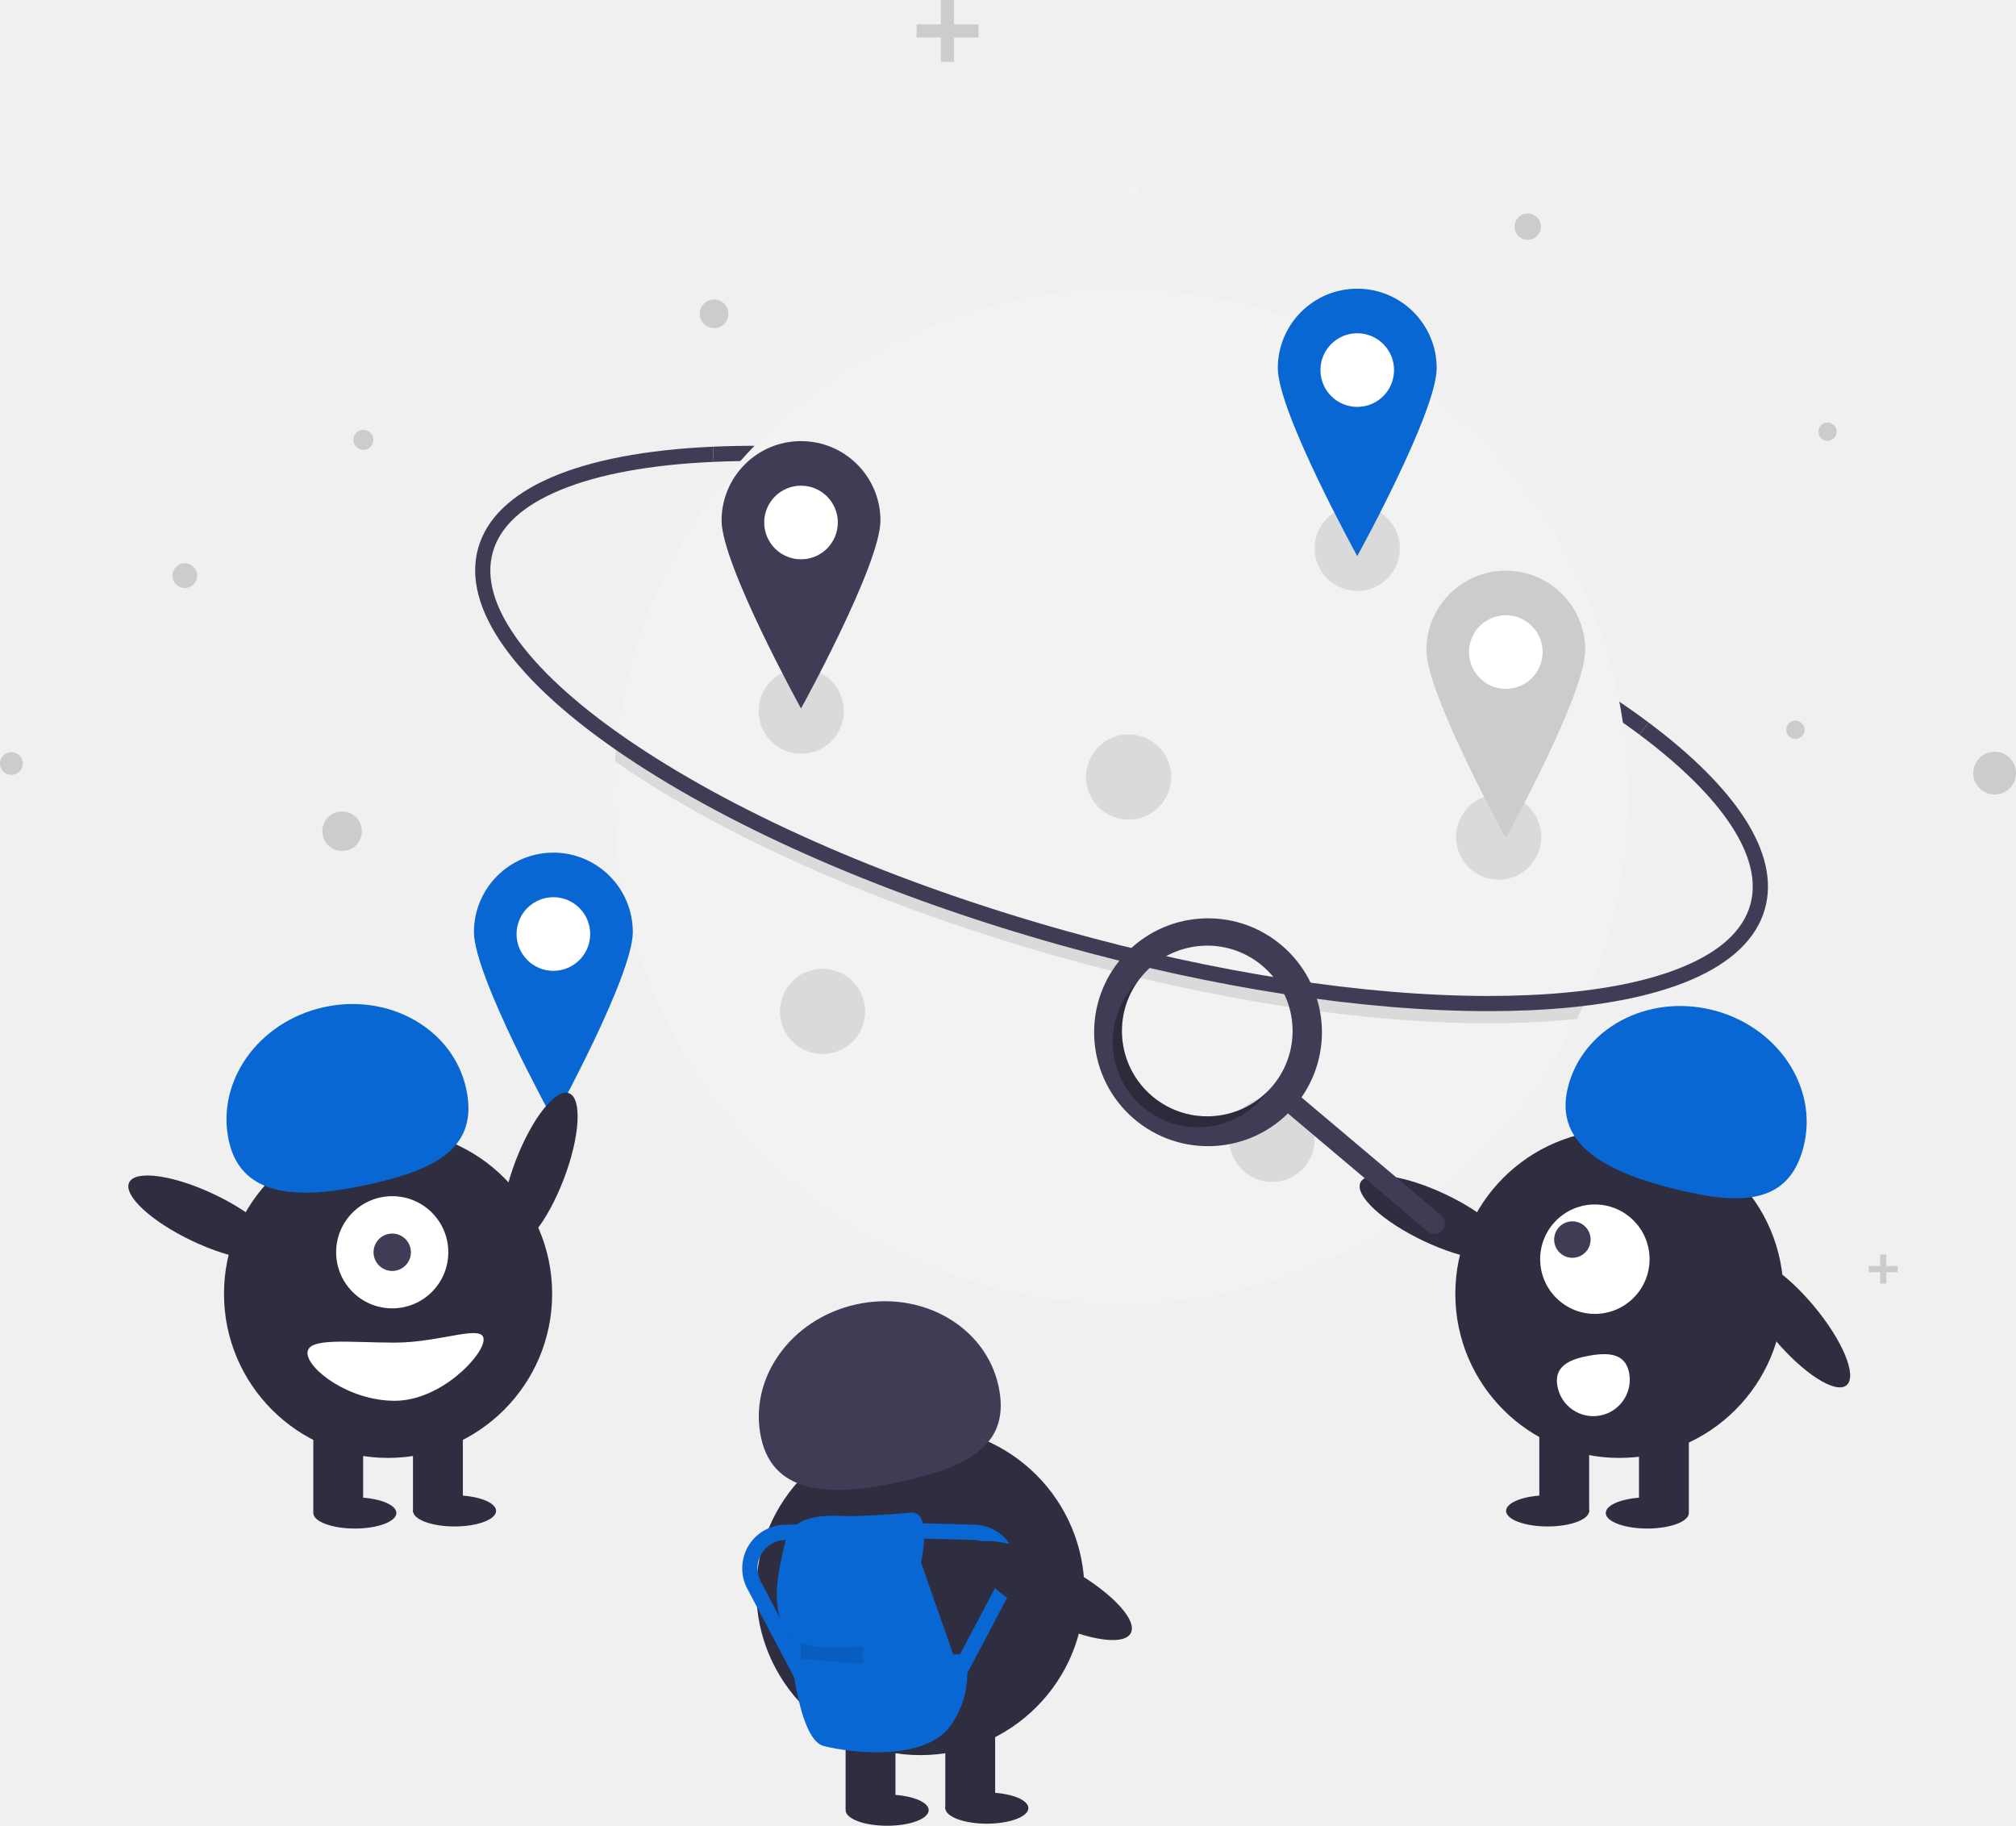
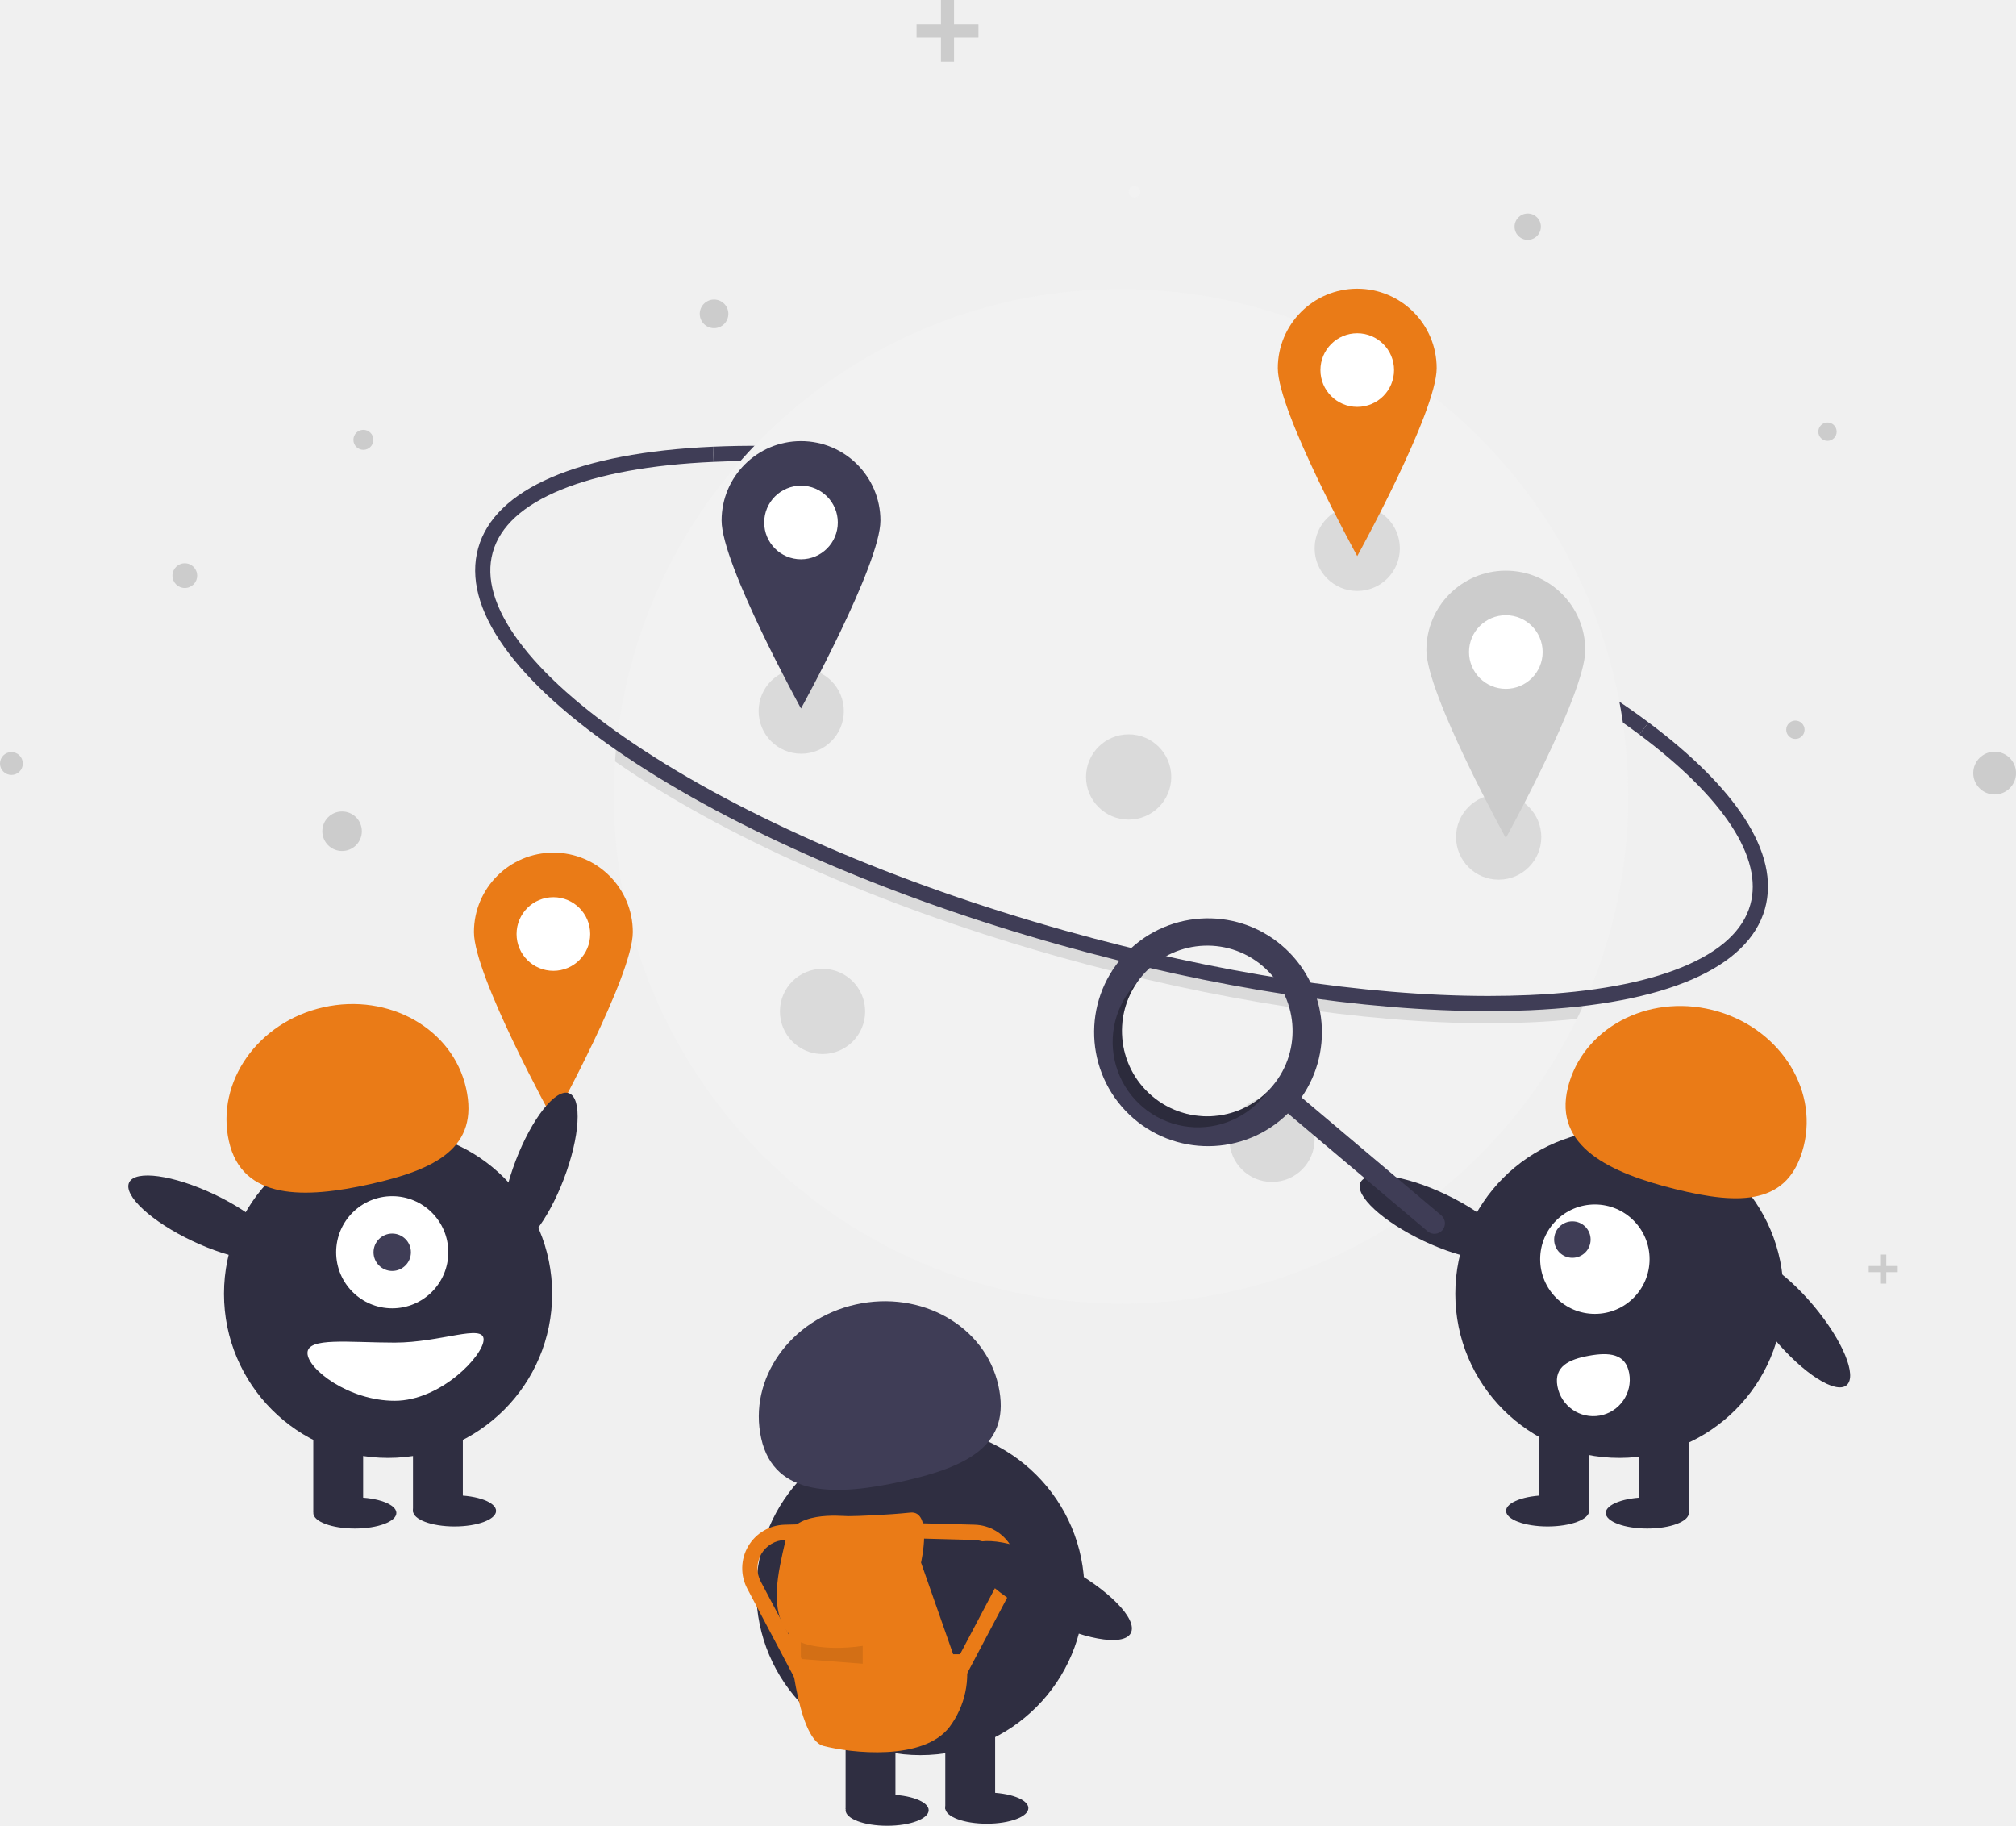
<svg xmlns="http://www.w3.org/2000/svg" id="f38f865d-e131-49ab-9ab3-db2059075423" data-name="Layer 1" width="529.16" height="479.144" viewBox="0 0 529.16 479.144">
  <path d="M765.724,403.199c-28.17-21.06-72.292-40.977-121.051-54.643-44.396-12.444-87.698-18.452-121.939-16.917l-.178-3.982c34.649-1.552,78.4,4.507,123.193,17.061,49.214,13.794,93.814,33.946,122.362,55.289Z" transform="translate(-335.4198 -210.428)" fill="#3f3d56" />
  <path d="M762.799,419.42a132.645,132.645,0,0,1-11.479,54.156q-.951,2.14-1.981,4.241A133.148,133.148,0,0,1,496.541,419.42q0-4.622.315-9.172.149-2.314.387-4.6A133.136,133.136,0,0,1,762.799,419.42Z" transform="translate(-335.4198 -210.428)" fill="#f2f2f2" />
  <path d="M751.32,473.576q-.951,2.14-1.981,4.241-5.835.634-12.285.921c-3.559.159-7.222.239-10.965.239-32.692,0-72.037-6.035-112.231-17.299-44.794-12.556-85.318-30.117-114.112-49.453q-1.471-.986-2.89-1.977.149-2.314.387-4.6,2.29,1.632,4.723,3.268c28.455,19.104,68.573,36.479,112.968,48.923,39.843,11.168,78.817,17.151,111.135,17.151q5.542,0,10.806-.235Q744.54,474.409,751.32,473.576Z" transform="translate(-335.4198 -210.428)" opacity="0.1" style="isolation:isolate" />
  <path d="M726.09,475.789c-32.691.001-72.039-6.035-112.231-17.3-44.793-12.555-85.319-30.117-114.114-49.452-29.395-19.739-43.179-39.188-38.813-54.766,4.366-15.578,26.251-25.03,61.623-26.615l.178,3.982c-16.518.74-29.98,3.195-40.011,7.297-10.007,4.092-16.047,9.613-17.952,16.412-1.905,6.798.385,14.654,6.807,23.351,6.438,8.718,16.663,17.812,30.39,27.03,28.452,19.105,68.572,36.48,112.968,48.924,39.844,11.168,78.815,17.152,111.135,17.153q5.539,0,10.804-.235c16.518-.74,29.98-3.195,40.012-7.297,10.007-4.092,16.047-9.613,17.952-16.411,3.421-12.207-6.918-28.068-29.114-44.661l2.387-3.192c11.422,8.539,19.877,16.956,25.13,25.016,5.632,8.642,7.46,16.687,5.435,23.913-4.366,15.578-26.251,25.029-61.623,26.615C733.493,475.71,729.832,475.789,726.09,475.789Z" transform="translate(-335.4198 -210.428)" fill="#3f3d56" />
  <circle cx="297.772" cy="50.327" r="1.526" fill="#f2f2f2" />
  <circle cx="95.385" cy="115.426" r="2.624" fill="#ccc" />
  <circle cx="89.792" cy="218.145" r="5.185" fill="#ccc" />
  <circle cx="400.999" cy="59.481" r="3.455" fill="#ccc" />
  <circle cx="523.55" cy="202.89" r="5.61" fill="#ccc" />
  <circle cx="479.682" cy="113.287" r="2.407" fill="#ccc" />
  <circle cx="187.425" cy="82.364" r="3.755" fill="#ccc" />
  <circle cx="471.257" cy="191.514" r="2.407" fill="#ccc" />
  <circle cx="2.996" cy="200.371" r="2.996" fill="#ccc" />
  <circle cx="48.508" cy="151.068" r="3.244" fill="#ccc" />
  <polygon points="256.822 6.402 250.42 6.402 250.42 0 246.985 0 246.985 6.402 240.58 6.402 240.58 9.84 246.985 9.84 246.985 16.242 250.42 16.242 250.42 9.84 256.822 9.84 256.822 6.402" fill="#ccc" />
  <polygon points="405.335 352.829 401.314 352.829 401.314 348.81 399.158 348.81 399.158 352.829 395.138 352.829 395.138 354.986 399.158 354.986 399.158 359.006 401.314 359.006 401.314 354.986 405.335 354.986 405.335 352.829" fill="#ccc" />
  <polygon points="498.123 332.252 495.118 332.252 495.118 329.247 493.504 329.247 493.504 332.252 490.499 332.252 490.499 333.866 493.504 333.866 493.504 336.871 495.118 336.871 495.118 333.866 498.123 333.866 498.123 332.252" fill="#ccc" />
  <circle cx="210.308" cy="186.618" r="11.187" opacity="0.1" style="isolation:isolate" />
  <circle cx="333.876" cy="298.998" r="11.187" opacity="0.1" style="isolation:isolate" />
  <circle cx="296.247" cy="203.907" r="11.187" opacity="0.1" style="isolation:isolate" />
  <circle cx="215.902" cy="265.437" r="11.187" opacity="0.1" style="isolation:isolate" />
  <circle cx="356.251" cy="143.903" r="11.187" opacity="0.1" style="isolation:isolate" />
  <circle cx="393.372" cy="219.671" r="11.187" opacity="0.1" style="isolation:isolate" />
  <circle cx="356.251" cy="97.12" r="14.747" fill="#fff" />
-   <path d="M691.67,286.191a20.849,20.849,0,0,0-20.849,20.849c0,11.515,20.849,49.325,20.849,49.325s20.849-37.811,20.849-49.325A20.849,20.849,0,0,0,691.67,286.191Zm0,31.019a9.662,9.662,0,1,1,9.662-9.662,9.662,9.662,0,0,1-9.662,9.662h0Z" transform="translate(-335.4198 -210.428)" fill="#0967d3" />
+   <path d="M691.67,286.191a20.849,20.849,0,0,0-20.849,20.849c0,11.515,20.849,49.325,20.849,49.325s20.849-37.811,20.849-49.325A20.849,20.849,0,0,0,691.67,286.191Zm0,31.019a9.662,9.662,0,1,1,9.662-9.662,9.662,9.662,0,0,1-9.662,9.662h0Z" transform="translate(-335.4198 -210.428)" fill="#ea7b17" />
  <circle cx="210.251" cy="137.12" r="14.747" fill="#fff" />
  <path d="M545.67,326.191a20.849,20.849,0,0,0-20.849,20.849c0,11.515,20.849,49.325,20.849,49.325s20.849-37.811,20.849-49.325A20.849,20.849,0,0,0,545.67,326.191Zm0,31.019a9.662,9.662,0,1,1,9.662-9.662,9.662,9.662,0,0,1-9.662,9.662h0Z" transform="translate(-335.4198 -210.428)" fill="#3f3d56" />
  <circle cx="395.251" cy="171.12" r="14.747" fill="#fff" />
  <path d="M730.67,360.191a20.849,20.849,0,0,0-20.849,20.849c0,11.515,20.849,49.325,20.849,49.325s20.849-37.811,20.849-49.325A20.849,20.849,0,0,0,730.67,360.191Zm0,31.019a9.662,9.662,0,1,1,9.662-9.662,9.662,9.662,0,0,1-9.662,9.662h0Z" transform="translate(-335.4198 -210.428)" fill="#ccc" style="isolation:isolate" />
  <circle cx="145.251" cy="245.12" r="14.747" fill="#fff" />
-   <path d="M480.67,434.191a20.849,20.849,0,0,0-20.849,20.849c0,11.515,20.849,49.325,20.849,49.325s20.849-37.811,20.849-49.325A20.849,20.849,0,0,0,480.67,434.191Zm0,31.019a9.662,9.662,0,1,1,9.662-9.662,9.662,9.662,0,0,1-9.662,9.662h0Z" transform="translate(-335.4198 -210.428)" fill="#0967d3" />
+   <path d="M480.67,434.191a20.849,20.849,0,0,0-20.849,20.849c0,11.515,20.849,49.325,20.849,49.325s20.849-37.811,20.849-49.325A20.849,20.849,0,0,0,480.67,434.191Zm0,31.019a9.662,9.662,0,1,1,9.662-9.662,9.662,9.662,0,0,1-9.662,9.662h0Z" transform="translate(-335.4198 -210.428)" fill="#ea7b17" />
  <ellipse cx="806.286" cy="557.447" rx="6.76" ry="21.534" transform="translate(-505.2026 437.2108) rotate(-39.93837)" fill="#2f2e41" />
  <circle cx="425.059" cy="339.542" r="43.067" fill="#2f2e41" />
  <rect x="430.204" y="373.341" width="13.084" height="23.442" fill="#2f2e41" />
  <rect x="404.037" y="373.341" width="13.084" height="23.442" fill="#2f2e41" />
  <ellipse cx="432.385" cy="397.055" rx="10.903" ry="4.089" fill="#2f2e41" />
  <ellipse cx="406.217" cy="396.51" rx="10.903" ry="4.089" fill="#2f2e41" />
-   <path d="M746.956,495.833c3.846-15.487,20.821-24.601,37.915-20.356s27.834,20.24,23.989,35.727-16.604,15.537-33.698,11.292S743.111,511.32,746.956,495.833Z" transform="translate(-335.4198 -210.428)" fill="#0967d3" />
+   <path d="M746.956,495.833c3.846-15.487,20.821-24.601,37.915-20.356s27.834,20.24,23.989,35.727-16.604,15.537-33.698,11.292S743.111,511.32,746.956,495.833Z" transform="translate(-335.4198 -210.428)" fill="#ea7b17" />
  <ellipse cx="711.971" cy="529.986" rx="6.76" ry="21.534" transform="translate(-407.4064 735.729) rotate(-64.62574)" fill="#2f2e41" />
  <circle cx="418.621" cy="330.454" r="14.359" fill="#fff" />
  <circle cx="412.719" cy="325.307" r="4.786" fill="#3f3d56" />
  <path d="M763.048,570.797a9.572,9.572,0,1,1-18.835,3.429h0l-.003-.018c-.942-5.202,3.08-7.043,8.283-7.985S762.106,565.595,763.048,570.797Z" transform="translate(-335.4198 -210.428)" fill="#fff" />
  <path d="M671.784,458.477a29.898,29.898,0,1,0,1.695,44.155l36.674,30.945a2.755,2.755,0,0,0,3.558-4.208l-.004-.003-36.674-30.945A29.9,29.9,0,0,0,671.784,458.477Zm-2.364,36.964a22.4,22.4,0,1,1-2.674-31.565l0,0A22.4,22.4,0,0,1,669.419,495.44Z" transform="translate(-335.4198 -210.428)" fill="#3f3d56" />
  <path d="M637.854,498.114a22.401,22.401,0,0,1-3.801-30.113q-.642.647-1.242,1.355a22.4,22.4,0,1,0,34.239,28.891q.598-.709,1.127-1.452A22.401,22.401,0,0,1,637.854,498.114Z" transform="translate(-335.4198 -210.428)" opacity="0.3" style="isolation:isolate" />
  <ellipse cx="477.089" cy="517.447" rx="21.534" ry="6.76" transform="translate(-512.0095 567.9214) rotate(-69.08217)" fill="#2f2e41" />
  <circle cx="101.862" cy="339.541" r="43.067" fill="#2f2e41" />
  <rect x="82.236" y="373.341" width="13.084" height="23.442" fill="#2f2e41" />
  <rect x="108.404" y="373.341" width="13.084" height="23.442" fill="#2f2e41" />
  <ellipse cx="93.139" cy="397.055" rx="10.903" ry="4.089" fill="#2f2e41" />
  <ellipse cx="119.307" cy="396.51" rx="10.903" ry="4.089" fill="#2f2e41" />
  <circle cx="102.952" cy="328.638" r="14.719" fill="#fff" />
  <circle cx="102.952" cy="328.638" r="4.906" fill="#3f3d56" />
-   <path d="M395.505,509.918c-3.477-15.574,7.639-31.31,24.829-35.149s33.944,5.675,37.422,21.249-7.915,21.318-25.105,25.156S398.982,525.492,395.505,509.918Z" transform="translate(-335.4198 -210.428)" fill="#0967d3" />
+   <path d="M395.505,509.918c-3.477-15.574,7.639-31.31,24.829-35.149s33.944,5.675,37.422,21.249-7.915,21.318-25.105,25.156S398.982,525.492,395.505,509.918Z" transform="translate(-335.4198 -210.428)" fill="#ea7b17" />
  <ellipse cx="388.774" cy="529.986" rx="6.76" ry="21.534" transform="translate(-592.1042 443.7113) rotate(-64.62574)" fill="#2f2e41" />
  <path d="M416.127,565.506c0,4.215,10.853,12.539,22.897,12.539s23.335-11.867,23.335-16.082-11.292.818-23.335.818S416.127,561.291,416.127,565.506Z" transform="translate(-335.4198 -210.428)" fill="#fff" />
  <circle cx="241.581" cy="417.541" r="43.067" fill="#2f2e41" />
  <rect x="221.956" y="451.341" width="13.084" height="23.442" fill="#2f2e41" />
  <rect x="248.123" y="451.341" width="13.084" height="23.442" fill="#2f2e41" />
  <ellipse cx="232.859" cy="475.055" rx="10.903" ry="4.089" fill="#2f2e41" />
  <ellipse cx="259.026" cy="474.51" rx="10.903" ry="4.089" fill="#2f2e41" />
  <path d="M535.224,587.918c-3.477-15.574,7.639-31.31,24.829-35.149s33.944,5.675,37.422,21.249-7.915,21.318-25.105,25.156S538.702,603.492,535.224,587.918Z" transform="translate(-335.4198 -210.428)" fill="#3f3d56" />
-   <path d="M577.174,620.507s3.124-13.746-2.812-13.121-14.059.937-16.245.937-14.683-1.562-16.558,6.561-4.374,18.12.937,24.368c0,0,1.874,27.492,9.06,29.367s26.243,4.061,33.116-4.999a23.3,23.3,0,0,0,4.061-19.057H585.609Z" transform="translate(-335.4198 -210.428)" fill="#0967d3" />
+   <path d="M577.174,620.507s3.124-13.746-2.812-13.121-14.059.937-16.245.937-14.683-1.562-16.558,6.561-4.374,18.12.937,24.368c0,0,1.874,27.492,9.06,29.367s26.243,4.061,33.116-4.999a23.3,23.3,0,0,0,4.061-19.057H585.609Z" transform="translate(-335.4198 -210.428)" fill="#ea7b17" />
  <path d="M545.62,641.438s5.311,2.499,16.245.937v4.686l-16.245-1.25Z" transform="translate(-335.4198 -210.428)" opacity="0.1" style="isolation:isolate" />
-   <path d="M585.311,657.103l-3.537-1.869L597.504,625.468a7.431,7.431,0,0,0-6.37-10.9l-16.507-.444.107-3.999,16.508.444a11.432,11.432,0,0,1,9.799,16.769Z" transform="translate(-335.4198 -210.428)" fill="#0967d3" />
-   <path d="M547.294,657.103,531.564,627.337A11.432,11.432,0,0,1,541.363,610.569l16.508-.444.107,3.999-16.508.444a7.431,7.431,0,0,0-6.37,10.9l15.73,29.766Z" transform="translate(-335.4198 -210.428)" fill="#0967d3" />
+   <path d="M585.311,657.103l-3.537-1.869L597.504,625.468a7.431,7.431,0,0,0-6.37-10.9l-16.507-.444.107-3.999,16.508.444a11.432,11.432,0,0,1,9.799,16.769Z" transform="translate(-335.4198 -210.428)" fill="#ea7b17" />
+   <path d="M547.294,657.103,531.564,627.337A11.432,11.432,0,0,1,541.363,610.569l16.508-.444.107,3.999-16.508.444a7.431,7.431,0,0,0-6.37,10.9l15.73,29.766Z" transform="translate(-335.4198 -210.428)" fill="#ea7b17" />
  <ellipse cx="611.105" cy="627.848" rx="7.501" ry="23.892" transform="translate(-565.0462 664.0244) rotate(-62.12179)" fill="#2f2e41" />
</svg>
